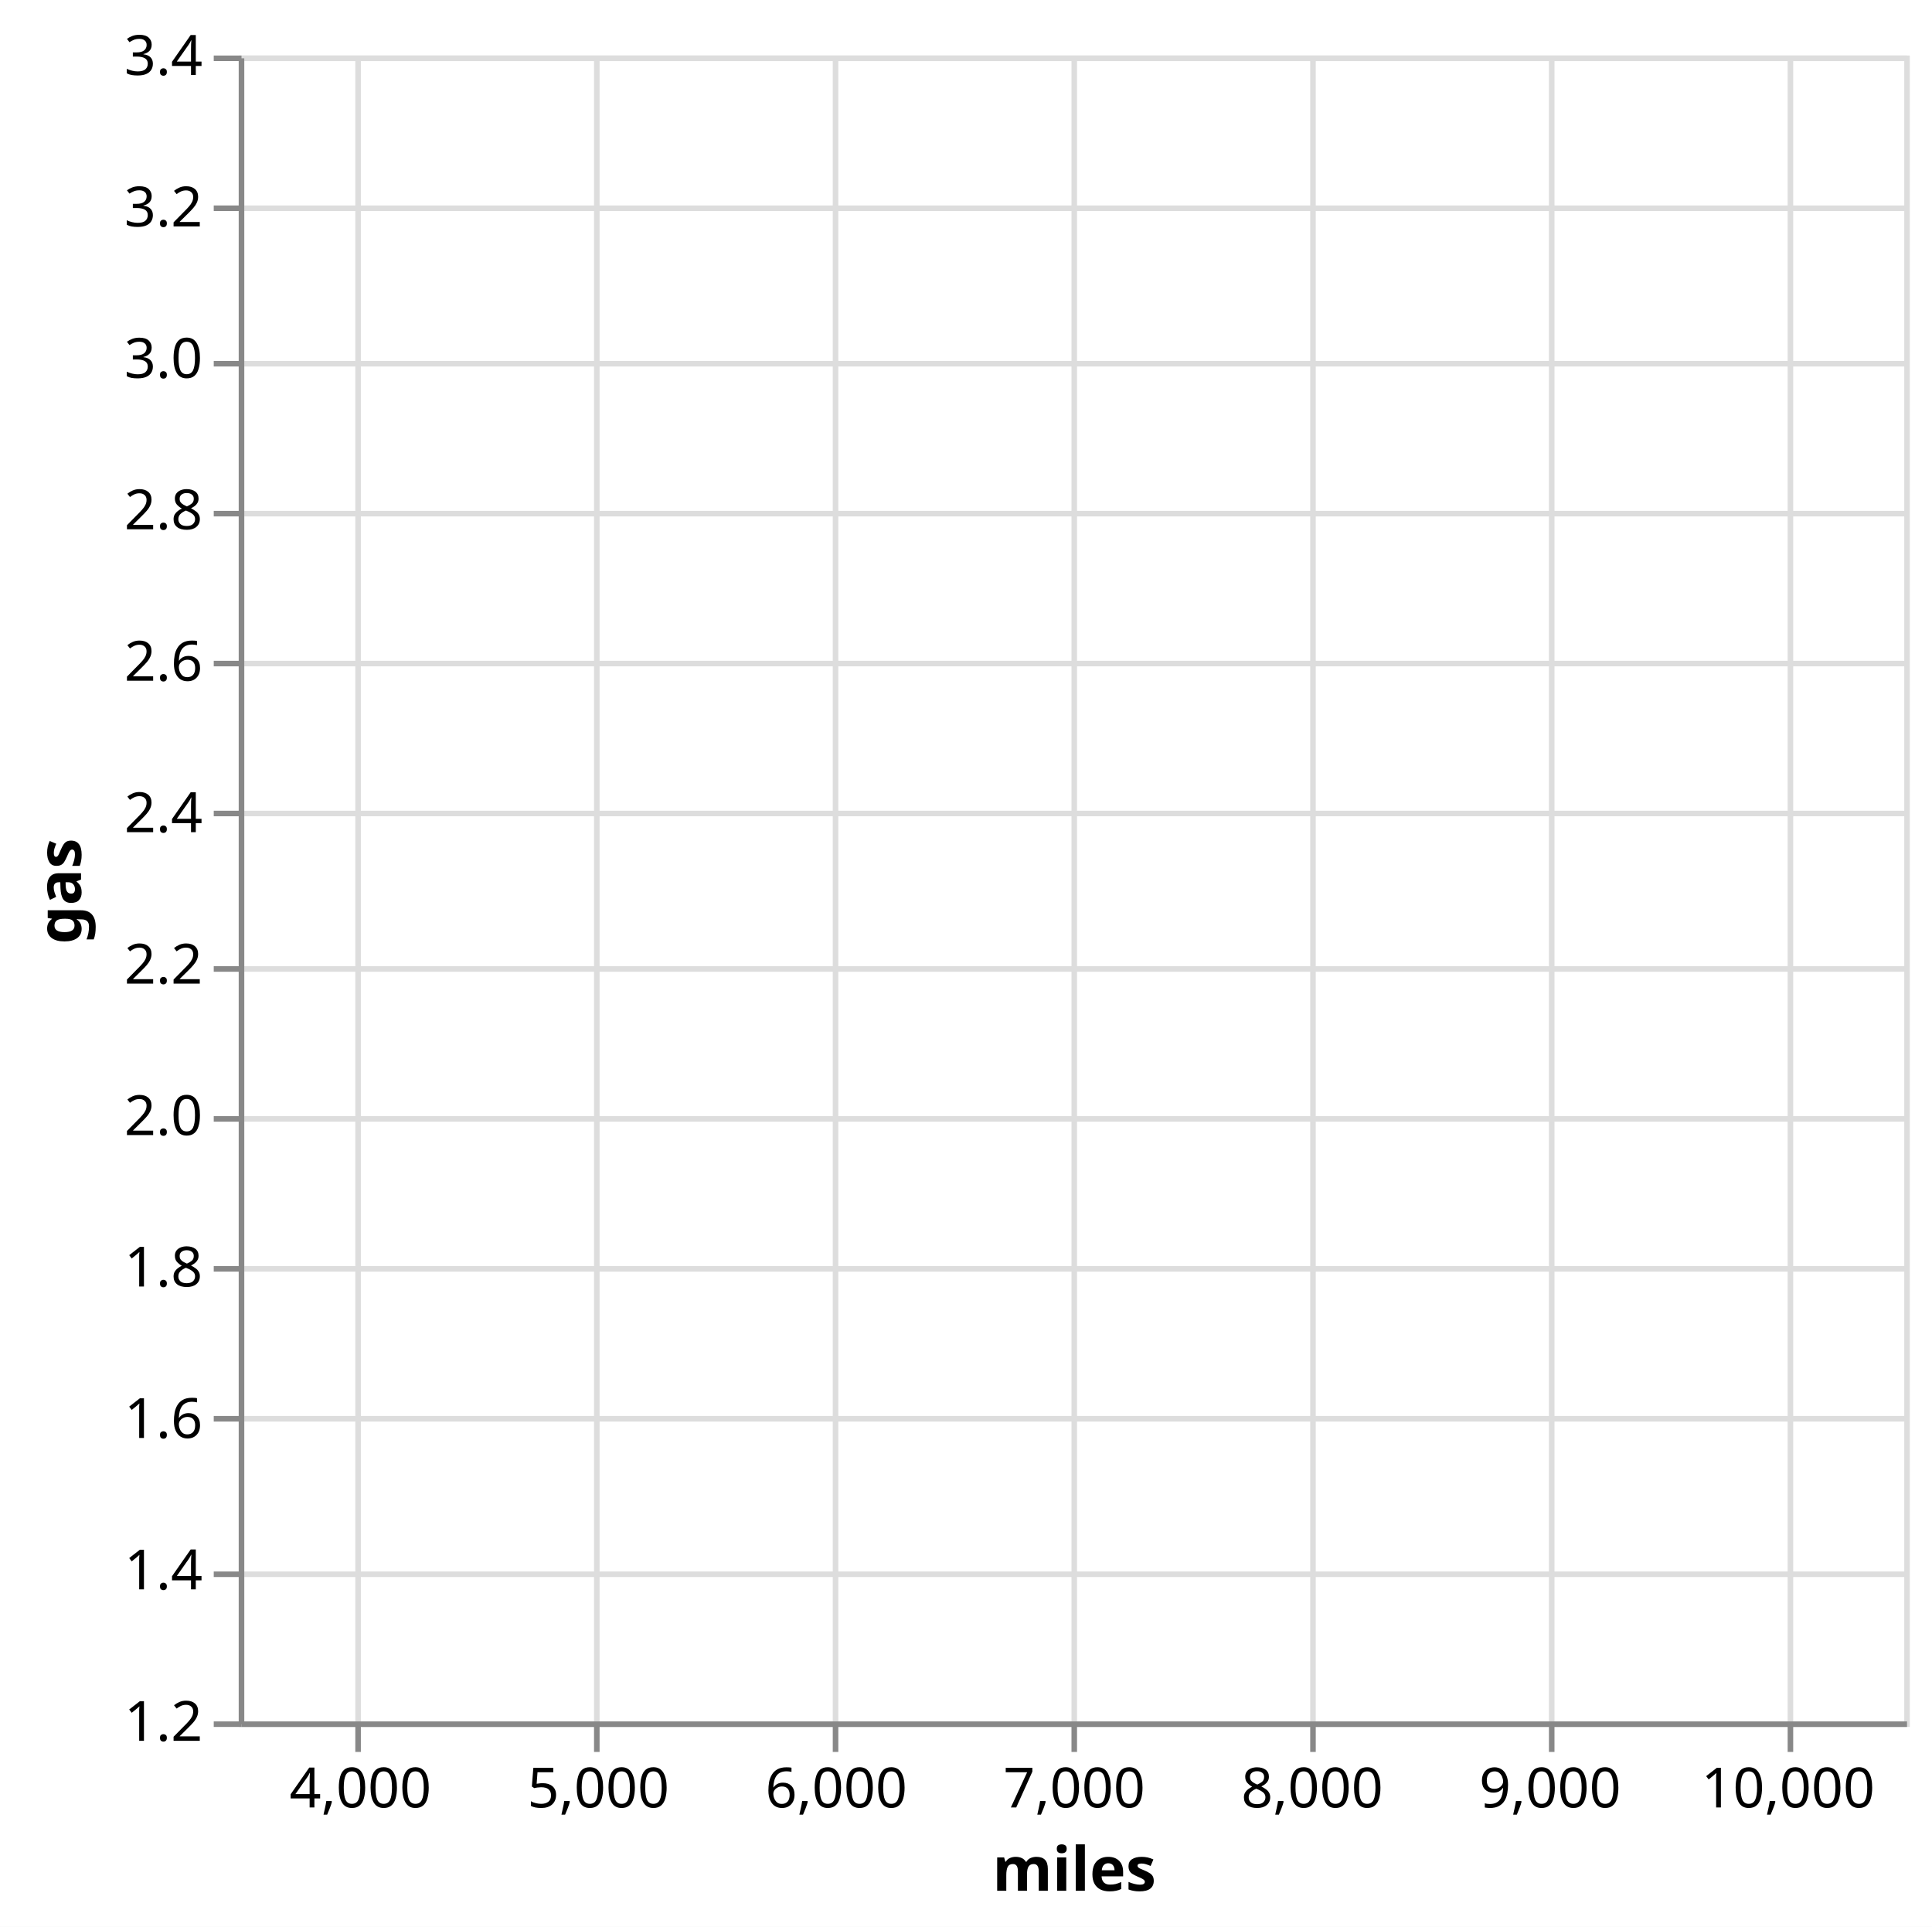
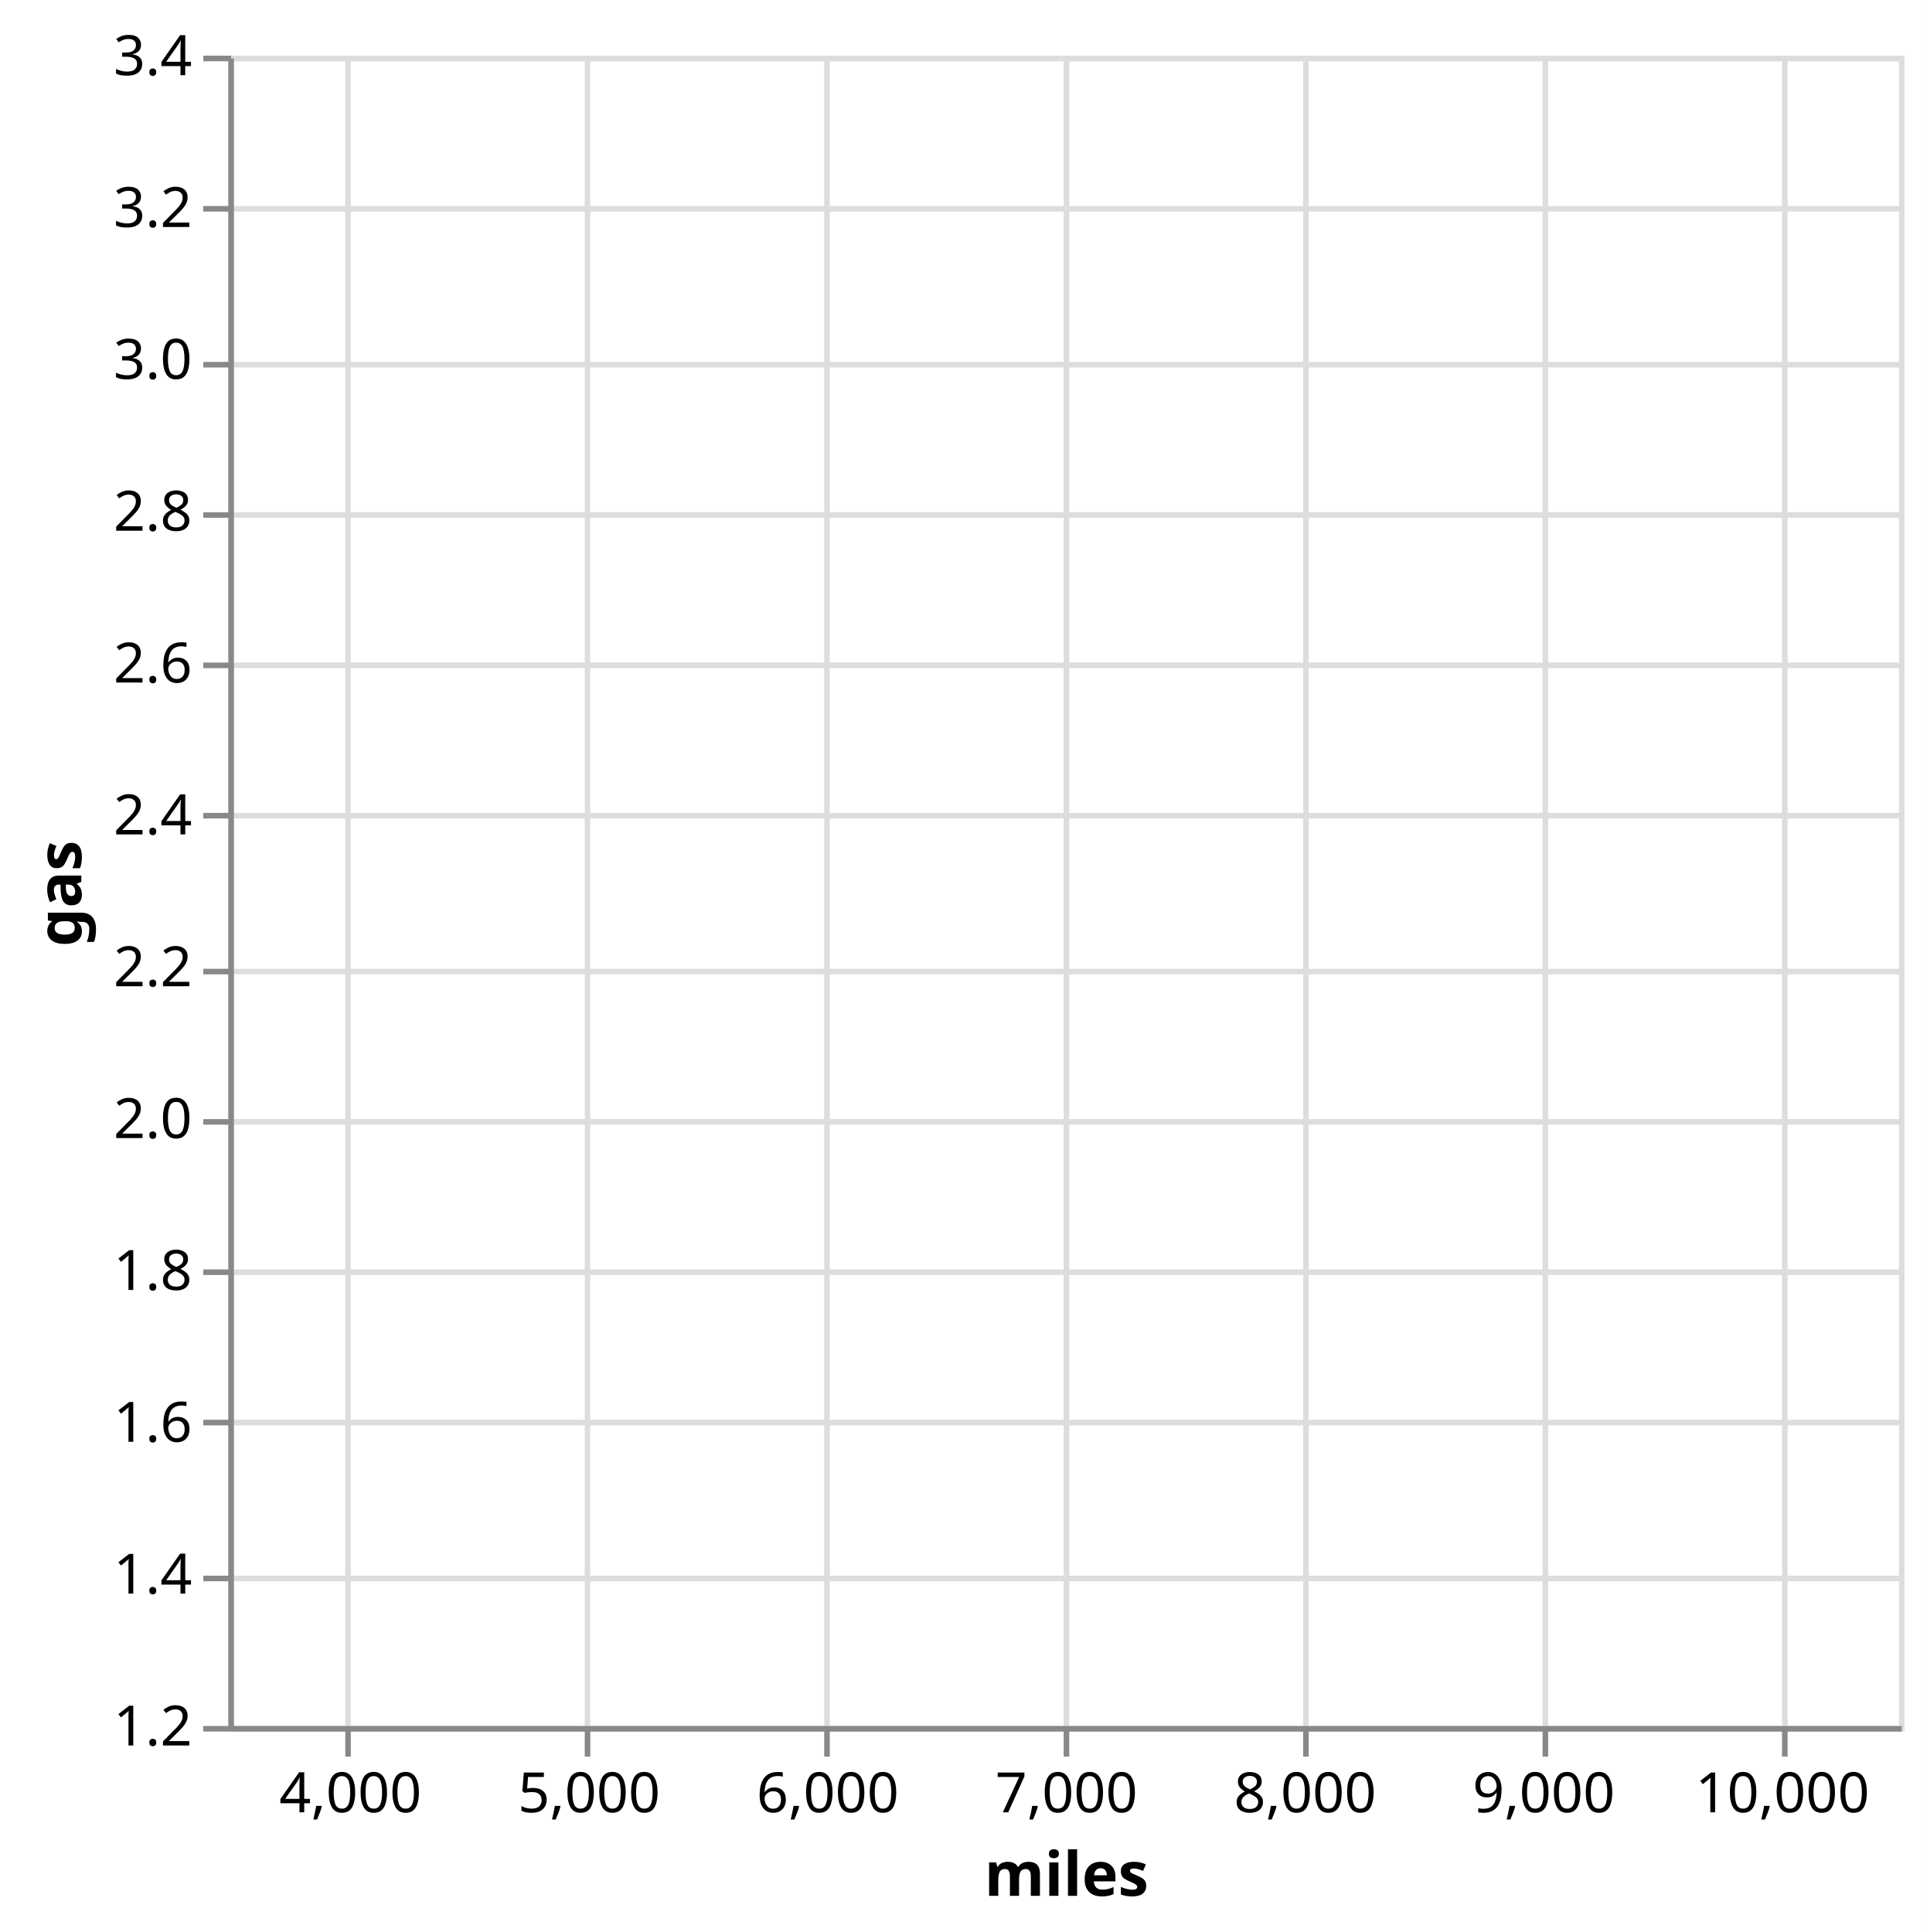
- <svg xmlns="http://www.w3.org/2000/svg" version="1.1" class="marks" width="348" height="347" viewBox="0 0 348 347">
-   <rect width="348" height="347" fill="white" />
-   <g fill="none" stroke-miterlimit="10" transform="translate(43,10)">
+ <svg xmlns="http://www.w3.org/2000/svg" version="1.1" class="marks" width="346" height="347" viewBox="0 0 346 347">
+   <rect width="346" height="347" fill="white" />
+   <g fill="none" stroke-miterlimit="10" transform="translate(41,10)">
    <g class="mark-group role-frame root" role="graphics-object" aria-roledescription="group mark container">
      <g transform="translate(0,0)">
        <path class="background" aria-hidden="true" d="M0.5,0.5h300v300h-300Z" stroke="#ddd" />
        <g>
          <g class="mark-group role-axis" aria-hidden="true">
            <g transform="translate(0.5,300.5)">
              <path class="background" aria-hidden="true" d="M0,0h0v0h0Z" pointer-events="none" />
              <g>
                <g class="mark-rule role-axis-grid" pointer-events="none">
                  <line transform="translate(21,-300)" x2="0" y2="300" stroke="#ddd" stroke-width="1" opacity="1" />
                  <line transform="translate(64,-300)" x2="0" y2="300" stroke="#ddd" stroke-width="1" opacity="1" />
                  <line transform="translate(107,-300)" x2="0" y2="300" stroke="#ddd" stroke-width="1" opacity="1" />
                  <line transform="translate(150,-300)" x2="0" y2="300" stroke="#ddd" stroke-width="1" opacity="1" />
                  <line transform="translate(193,-300)" x2="0" y2="300" stroke="#ddd" stroke-width="1" opacity="1" />
                  <line transform="translate(236,-300)" x2="0" y2="300" stroke="#ddd" stroke-width="1" opacity="1" />
                  <line transform="translate(279,-300)" x2="0" y2="300" stroke="#ddd" stroke-width="1" opacity="1" />
                </g>
              </g>
              <path class="foreground" aria-hidden="true" d="" pointer-events="none" display="none" />
            </g>
          </g>
          <g class="mark-group role-axis" aria-hidden="true">
            <g transform="translate(0.5,0.5)">
              <path class="background" aria-hidden="true" d="M0,0h0v0h0Z" pointer-events="none" />
              <g>
                <g class="mark-rule role-axis-grid" pointer-events="none">
                  <line transform="translate(0,300)" x2="300" y2="0" stroke="#ddd" stroke-width="1" opacity="1" />
                  <line transform="translate(0,273)" x2="300" y2="0" stroke="#ddd" stroke-width="1" opacity="1" />
                  <line transform="translate(0,245)" x2="300" y2="0" stroke="#ddd" stroke-width="1" opacity="1" />
                  <line transform="translate(0,218)" x2="300" y2="0" stroke="#ddd" stroke-width="1" opacity="1" />
                  <line transform="translate(0,191)" x2="300" y2="0" stroke="#ddd" stroke-width="1" opacity="1" />
                  <line transform="translate(0,164)" x2="300" y2="0" stroke="#ddd" stroke-width="1" opacity="1" />
                  <line transform="translate(0,136)" x2="300" y2="0" stroke="#ddd" stroke-width="1" opacity="1" />
                  <line transform="translate(0,109)" x2="300" y2="0" stroke="#ddd" stroke-width="1" opacity="1" />
                  <line transform="translate(0,82)" x2="300" y2="0" stroke="#ddd" stroke-width="1" opacity="1" />
                  <line transform="translate(0,55)" x2="300" y2="0" stroke="#ddd" stroke-width="1" opacity="1" />
                  <line transform="translate(0,27)" x2="300" y2="0" stroke="#ddd" stroke-width="1" opacity="1" />
                  <line transform="translate(0,0)" x2="300" y2="0" stroke="#ddd" stroke-width="1" opacity="1" />
                </g>
              </g>
              <path class="foreground" aria-hidden="true" d="" pointer-events="none" display="none" />
            </g>
          </g>
          <g class="mark-group role-axis" role="graphics-symbol" aria-roledescription="axis" aria-label="X-axis titled 'miles' for a linear scale with values from 3,500 to 10,500">
            <g transform="translate(0.5,300.5)">
              <path class="background" aria-hidden="true" d="M0,0h0v0h0Z" pointer-events="none" />
              <g>
                <g class="mark-rule role-axis-tick" pointer-events="none">
                  <line transform="translate(21,0)" x2="0" y2="5" stroke="#888" stroke-width="1" opacity="1" />
                  <line transform="translate(64,0)" x2="0" y2="5" stroke="#888" stroke-width="1" opacity="1" />
                  <line transform="translate(107,0)" x2="0" y2="5" stroke="#888" stroke-width="1" opacity="1" />
                  <line transform="translate(150,0)" x2="0" y2="5" stroke="#888" stroke-width="1" opacity="1" />
                  <line transform="translate(193,0)" x2="0" y2="5" stroke="#888" stroke-width="1" opacity="1" />
                  <line transform="translate(236,0)" x2="0" y2="5" stroke="#888" stroke-width="1" opacity="1" />
                  <line transform="translate(279,0)" x2="0" y2="5" stroke="#888" stroke-width="1" opacity="1" />
                </g>
                <g class="mark-text role-axis-label" pointer-events="none">
                  <text text-anchor="middle" transform="translate(21.42857,15)" font-family="sans-serif" font-size="10px" fill="#000" opacity="1">4,000</text>
                  <text text-anchor="middle" transform="translate(64.28571,15)" font-family="sans-serif" font-size="10px" fill="#000" opacity="1">5,000</text>
                  <text text-anchor="middle" transform="translate(107.1429,15)" font-family="sans-serif" font-size="10px" fill="#000" opacity="1">6,000</text>
                  <text text-anchor="middle" transform="translate(150,15)" font-family="sans-serif" font-size="10px" fill="#000" opacity="1">7,000</text>
                  <text text-anchor="middle" transform="translate(192.8571,15)" font-family="sans-serif" font-size="10px" fill="#000" opacity="1">8,000</text>
                  <text text-anchor="middle" transform="translate(235.7143,15)" font-family="sans-serif" font-size="10px" fill="#000" opacity="1">9,000</text>
                  <text text-anchor="middle" transform="translate(278.5714,15)" font-family="sans-serif" font-size="10px" fill="#000" opacity="1">10,000</text>
                </g>
                <g class="mark-rule role-axis-domain" pointer-events="none">
                  <line transform="translate(0,0)" x2="300" y2="0" stroke="#888" stroke-width="1" opacity="1" />
                </g>
                <g class="mark-text role-axis-title" pointer-events="none">
                  <text text-anchor="middle" transform="translate(150,30)" font-family="sans-serif" font-size="11px" font-weight="bold" fill="#000" opacity="1">miles</text>
                </g>
              </g>
              <path class="foreground" aria-hidden="true" d="" pointer-events="none" display="none" />
            </g>
          </g>
          <g class="mark-group role-axis" role="graphics-symbol" aria-roledescription="axis" aria-label="Y-axis titled 'gas' for a linear scale with values from 1.2 to 3.4">
            <g transform="translate(0.5,0.5)">
              <path class="background" aria-hidden="true" d="M0,0h0v0h0Z" pointer-events="none" />
              <g>
                <g class="mark-rule role-axis-tick" pointer-events="none">
                  <line transform="translate(0,300)" x2="-5" y2="0" stroke="#888" stroke-width="1" opacity="1" />
                  <line transform="translate(0,273)" x2="-5" y2="0" stroke="#888" stroke-width="1" opacity="1" />
                  <line transform="translate(0,245)" x2="-5" y2="0" stroke="#888" stroke-width="1" opacity="1" />
                  <line transform="translate(0,218)" x2="-5" y2="0" stroke="#888" stroke-width="1" opacity="1" />
                  <line transform="translate(0,191)" x2="-5" y2="0" stroke="#888" stroke-width="1" opacity="1" />
                  <line transform="translate(0,164)" x2="-5" y2="0" stroke="#888" stroke-width="1" opacity="1" />
                  <line transform="translate(0,136)" x2="-5" y2="0" stroke="#888" stroke-width="1" opacity="1" />
                  <line transform="translate(0,109)" x2="-5" y2="0" stroke="#888" stroke-width="1" opacity="1" />
                  <line transform="translate(0,82)" x2="-5" y2="0" stroke="#888" stroke-width="1" opacity="1" />
                  <line transform="translate(0,55)" x2="-5" y2="0" stroke="#888" stroke-width="1" opacity="1" />
                  <line transform="translate(0,27)" x2="-5" y2="0" stroke="#888" stroke-width="1" opacity="1" />
                  <line transform="translate(0,0)" x2="-5" y2="0" stroke="#888" stroke-width="1" opacity="1" />
                </g>
                <g class="mark-text role-axis-label" pointer-events="none">
                  <text text-anchor="end" transform="translate(-7,303)" font-family="sans-serif" font-size="10px" fill="#000" opacity="1">1.2</text>
                  <text text-anchor="end" transform="translate(-7,275.7273)" font-family="sans-serif" font-size="10px" fill="#000" opacity="1">1.4</text>
                  <text text-anchor="end" transform="translate(-7,248.4545)" font-family="sans-serif" font-size="10px" fill="#000" opacity="1">1.6</text>
                  <text text-anchor="end" transform="translate(-7,221.1818)" font-family="sans-serif" font-size="10px" fill="#000" opacity="1">1.8</text>
                  <text text-anchor="end" transform="translate(-7,193.9091)" font-family="sans-serif" font-size="10px" fill="#000" opacity="1">2.0</text>
                  <text text-anchor="end" transform="translate(-7,166.6364)" font-family="sans-serif" font-size="10px" fill="#000" opacity="1">2.2</text>
                  <text text-anchor="end" transform="translate(-7,139.3636)" font-family="sans-serif" font-size="10px" fill="#000" opacity="1">2.4</text>
                  <text text-anchor="end" transform="translate(-7,112.0909)" font-family="sans-serif" font-size="10px" fill="#000" opacity="1">2.6</text>
                  <text text-anchor="end" transform="translate(-7,84.81818)" font-family="sans-serif" font-size="10px" fill="#000" opacity="1">2.8</text>
                  <text text-anchor="end" transform="translate(-7,57.54545)" font-family="sans-serif" font-size="10px" fill="#000" opacity="1">3.0</text>
                  <text text-anchor="end" transform="translate(-7,30.27273)" font-family="sans-serif" font-size="10px" fill="#000" opacity="1">3.2</text>
                  <text text-anchor="end" transform="translate(-7,3)" font-family="sans-serif" font-size="10px" fill="#000" opacity="1">3.4</text>
                </g>
                <g class="mark-rule role-axis-domain" pointer-events="none">
                  <line transform="translate(0,300)" x2="0" y2="-300" stroke="#888" stroke-width="1" opacity="1" />
                </g>
                <g class="mark-text role-axis-title" pointer-events="none">
-                   <text text-anchor="middle" transform="translate(-26.90332,150) rotate(-90) translate(0,-2)" font-family="sans-serif" font-size="11px" font-weight="bold" fill="#000" opacity="1">gas</text>
+                   <text text-anchor="middle" transform="translate(-24.90137,150) rotate(-90) translate(0,-2)" font-family="sans-serif" font-size="11px" font-weight="bold" fill="#000" opacity="1">gas</text>
                </g>
              </g>
              <path class="foreground" aria-hidden="true" d="" pointer-events="none" display="none" />
            </g>
          </g>
          <g class="mark-line role-mark marks" role="graphics-object" aria-roledescription="line mark container">
            <path aria-label="miles: 3675; gas: 2.38; year: 1956" role="graphics-symbol" aria-roledescription="line mark" d="M7.5,139.091Z" stroke="#4c78a8" stroke-width="2" />
          </g>
        </g>
        <path class="foreground" aria-hidden="true" d="" display="none" />
      </g>
    </g>
  </g>
</svg>
